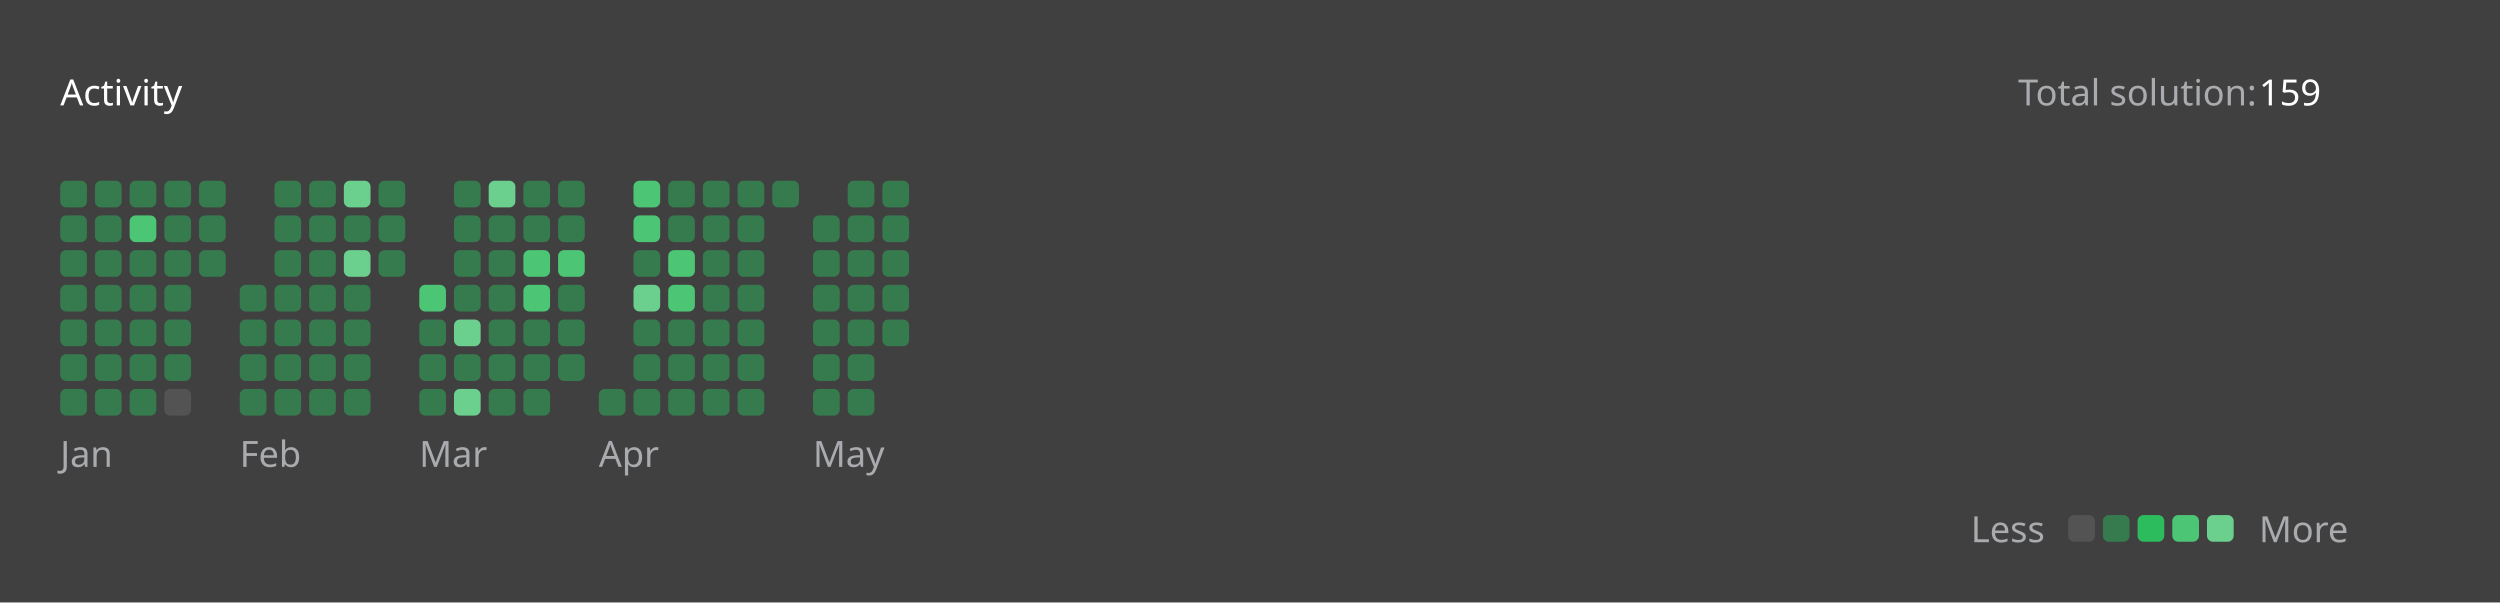
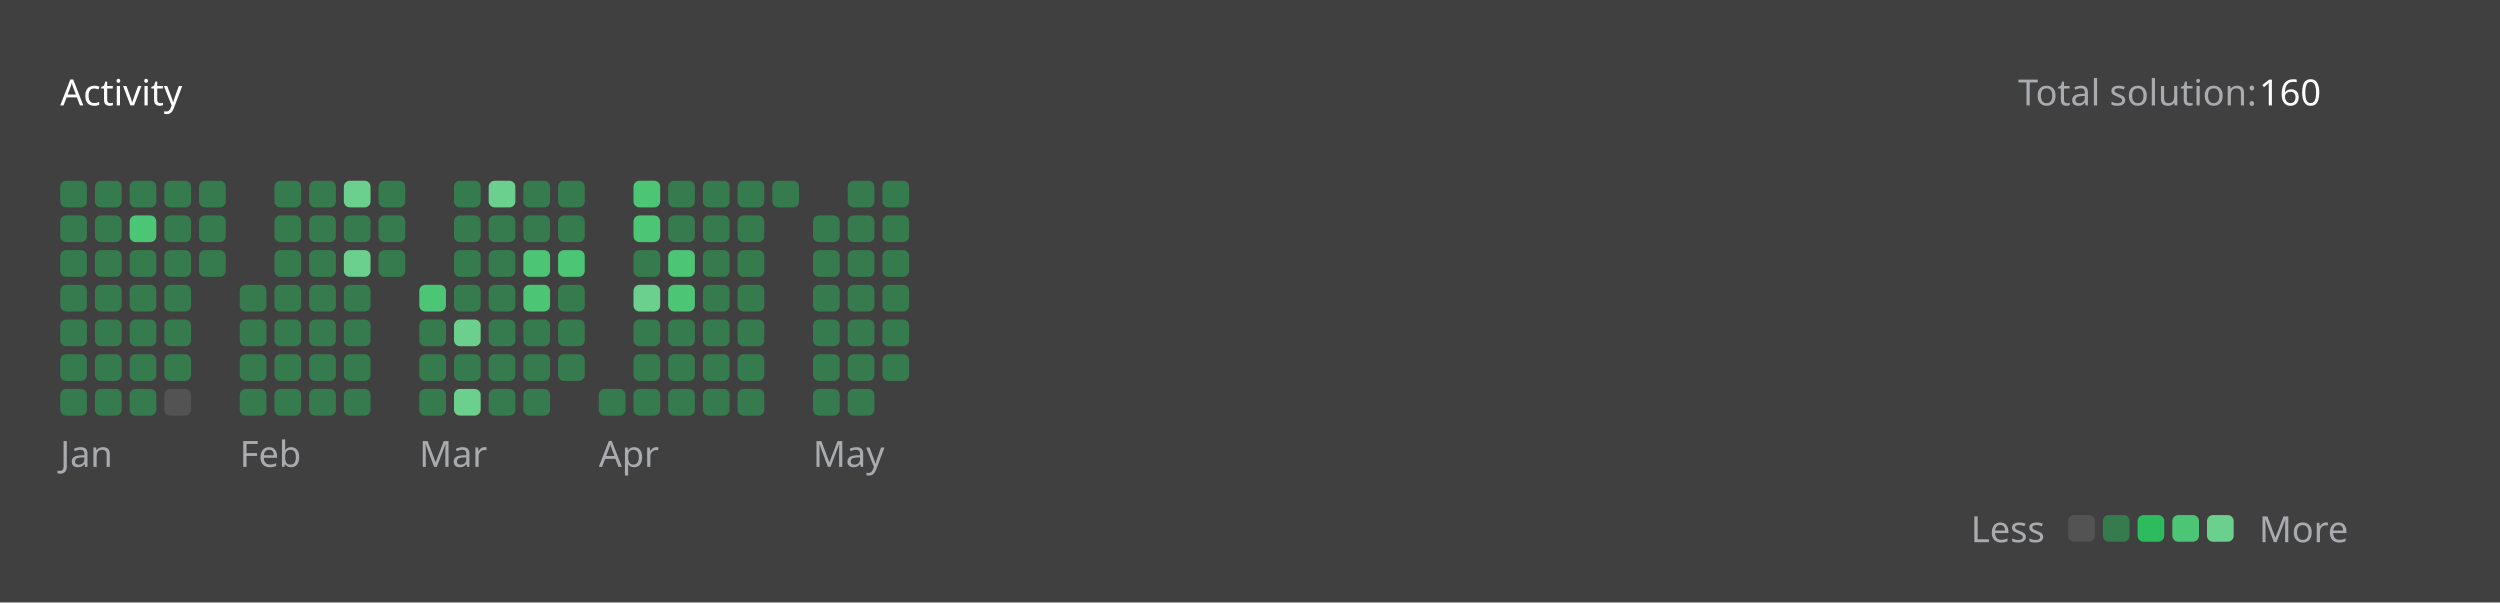
<svg xmlns="http://www.w3.org/2000/svg" version="1.1" height="200" width="830" viewBox="0 0 830 200">
  <style>*{font-family: "Segoe UI", Tahoma, Geneva, Verdana, sans-serif;}</style>
  <style>.title{font-weight: 500;font-size: 1rem;}</style>
  <style>.rotate-90{transform: rotate(-90deg);transform-origin: center;transform-box: fill-box;}</style>
  <style>.state{font-size: .75rem;}</style>
  <style>.light{color: #ffffff;fill: #ffffff;}</style>
  <style>.light-gray{color: #eff2f699;fill: #eff2f699;}</style>
  <style>.dark-gray{color: #ebebf54d;fill: #ebebf54d;}</style>
  <style>.gray{color: #747474;fill: #747474;}</style>
  <style>.orange{color: #ffa116;fill: #ffa116;}</style>
  <style>.background{color: #404040;fill: #404040;}</style>
  <style>.level-1-block{fill: #ffffff1a;}</style>
  <style>.level-2-block{fill: #2cb55d80;}</style>
  <style>.level-3-block{fill: #2cbb5dff;}</style>
  <style>.level-4-block{fill: #4cc575ff;}</style>
  <style>.level-5-block{fill: #6bcf8eff;}</style>
  <rect fill="#404040" x="0" y="0" width="830" height="200" rx="0.5rem" />
  <g text-anchor="start" text-decoration="1" class="title">
    <text x="20" y="35">
      <tspan class="light">Activity</tspan>
      <tspan class="orange" />
    </text>
  </g>
  <g class="state">
    <text x="670" y="35" class="light-gray"> Total solution: </text>
-     <text x="750" y="35" class="light"> 159 </text>
+     <text x="750" y="35" class="light"> 160 </text>
    <text x="678.88" y="180" class="light-gray" text-anchor="end">Less</text>
    <rect x="686.64" y="171" width="8.86" height="8.86" rx="2" ry="2" class="level-1-block" />
    <rect x="698.16" y="171" width="8.86" height="8.86" rx="2" ry="2" class="level-2-block" />
    <rect x="709.68" y="171" width="8.86" height="8.86" rx="2" ry="2" class="level-3-block" />
    <rect x="721.2" y="171" width="8.86" height="8.86" rx="2" ry="2" class="level-4-block" />
    <rect x="732.72" y="171" width="8.86" height="8.86" rx="2" ry="2" class="level-5-block" />
    <text x="750" y="180" class="light-gray">More</text>
  </g>
  <g x="20" y="60">
    <g x="20" y="60">
      <g x="20.0" y="60">
        <rect x="20.0" y="60.0" width="8.86" height="8.86" rx="2" ry="2" class="level-2-block" />
        <rect x="20.0" y="71.52" width="8.86" height="8.86" rx="2" ry="2" class="level-2-block" />
        <rect x="20.0" y="83.04" width="8.86" height="8.86" rx="2" ry="2" class="level-2-block" />
        <rect x="20.0" y="94.56" width="8.86" height="8.86" rx="2" ry="2" class="level-2-block" />
        <rect x="20.0" y="106.08" width="8.86" height="8.86" rx="2" ry="2" class="level-2-block" />
        <rect x="20.0" y="117.6" width="8.86" height="8.86" rx="2" ry="2" class="level-2-block" />
        <rect x="20.0" y="129.12" width="8.86" height="8.86" rx="2" ry="2" class="level-2-block" />
      </g>
      <g x="31.52" y="60">
        <rect x="31.52" y="60.0" width="8.86" height="8.86" rx="2" ry="2" class="level-2-block" />
        <rect x="31.52" y="71.52" width="8.86" height="8.86" rx="2" ry="2" class="level-2-block" />
        <rect x="31.52" y="83.04" width="8.86" height="8.86" rx="2" ry="2" class="level-2-block" />
        <rect x="31.52" y="94.56" width="8.86" height="8.86" rx="2" ry="2" class="level-2-block" />
        <rect x="31.52" y="106.08" width="8.86" height="8.86" rx="2" ry="2" class="level-2-block" />
        <rect x="31.52" y="117.6" width="8.86" height="8.86" rx="2" ry="2" class="level-2-block" />
        <rect x="31.52" y="129.12" width="8.86" height="8.86" rx="2" ry="2" class="level-2-block" />
      </g>
      <g x="43.04" y="60">
        <rect x="43.04" y="60.0" width="8.86" height="8.86" rx="2" ry="2" class="level-2-block" />
        <rect x="43.04" y="71.52" width="8.86" height="8.86" rx="2" ry="2" class="level-4-block" />
        <rect x="43.04" y="83.04" width="8.86" height="8.86" rx="2" ry="2" class="level-2-block" />
        <rect x="43.04" y="94.56" width="8.86" height="8.86" rx="2" ry="2" class="level-2-block" />
        <rect x="43.04" y="106.08" width="8.86" height="8.86" rx="2" ry="2" class="level-2-block" />
        <rect x="43.04" y="117.6" width="8.86" height="8.86" rx="2" ry="2" class="level-2-block" />
        <rect x="43.04" y="129.12" width="8.86" height="8.86" rx="2" ry="2" class="level-2-block" />
      </g>
      <g x="54.56" y="60">
        <rect x="54.56" y="60.0" width="8.86" height="8.86" rx="2" ry="2" class="level-2-block" />
        <rect x="54.56" y="71.52" width="8.86" height="8.86" rx="2" ry="2" class="level-2-block" />
        <rect x="54.56" y="83.04" width="8.86" height="8.86" rx="2" ry="2" class="level-2-block" />
        <rect x="54.56" y="94.56" width="8.86" height="8.86" rx="2" ry="2" class="level-2-block" />
        <rect x="54.56" y="106.08" width="8.86" height="8.86" rx="2" ry="2" class="level-2-block" />
        <rect x="54.56" y="117.6" width="8.86" height="8.86" rx="2" ry="2" class="level-2-block" />
        <rect x="54.56" y="129.12" width="8.86" height="8.86" rx="2" ry="2" class="level-1-block" />
      </g>
      <g x="66.08" y="60">
        <rect x="66.08" y="60.0" width="8.86" height="8.86" rx="2" ry="2" class="level-2-block" />
        <rect x="66.08" y="71.52" width="8.86" height="8.86" rx="2" ry="2" class="level-2-block" />
        <rect x="66.08" y="83.04" width="8.86" height="8.86" rx="2" ry="2" class="level-2-block" />
      </g>
      <text x="20.0" y="155" class="light-gray state">Jan</text>
    </g>
  </g>
  <g x="79.6" y="60">
    <g x="79.6" y="60">
      <g x="79.6" y="60">
        <rect x="79.6" y="94.56" width="8.86" height="8.86" rx="2" ry="2" class="level-2-block" />
        <rect x="79.6" y="106.08" width="8.86" height="8.86" rx="2" ry="2" class="level-2-block" />
        <rect x="79.6" y="117.6" width="8.86" height="8.86" rx="2" ry="2" class="level-2-block" />
        <rect x="79.6" y="129.12" width="8.86" height="8.86" rx="2" ry="2" class="level-2-block" />
      </g>
      <g x="91.12" y="60">
        <rect x="91.12" y="60.0" width="8.86" height="8.86" rx="2" ry="2" class="level-2-block" />
        <rect x="91.12" y="71.52" width="8.86" height="8.86" rx="2" ry="2" class="level-2-block" />
        <rect x="91.12" y="83.04" width="8.86" height="8.86" rx="2" ry="2" class="level-2-block" />
        <rect x="91.12" y="94.56" width="8.86" height="8.86" rx="2" ry="2" class="level-2-block" />
        <rect x="91.12" y="106.08" width="8.86" height="8.86" rx="2" ry="2" class="level-2-block" />
        <rect x="91.12" y="117.6" width="8.86" height="8.86" rx="2" ry="2" class="level-2-block" />
        <rect x="91.12" y="129.12" width="8.86" height="8.86" rx="2" ry="2" class="level-2-block" />
      </g>
      <g x="102.64" y="60">
        <rect x="102.64" y="60.0" width="8.86" height="8.86" rx="2" ry="2" class="level-2-block" />
        <rect x="102.64" y="71.52" width="8.86" height="8.86" rx="2" ry="2" class="level-2-block" />
        <rect x="102.64" y="83.04" width="8.86" height="8.86" rx="2" ry="2" class="level-2-block" />
        <rect x="102.64" y="94.56" width="8.86" height="8.86" rx="2" ry="2" class="level-2-block" />
        <rect x="102.64" y="106.08" width="8.86" height="8.86" rx="2" ry="2" class="level-2-block" />
        <rect x="102.64" y="117.6" width="8.86" height="8.86" rx="2" ry="2" class="level-2-block" />
        <rect x="102.64" y="129.12" width="8.86" height="8.86" rx="2" ry="2" class="level-2-block" />
      </g>
      <g x="114.16" y="60">
        <rect x="114.16" y="60.0" width="8.86" height="8.86" rx="2" ry="2" class="level-5-block" />
        <rect x="114.16" y="71.52" width="8.86" height="8.86" rx="2" ry="2" class="level-2-block" />
        <rect x="114.16" y="83.04" width="8.86" height="8.86" rx="2" ry="2" class="level-5-block" />
        <rect x="114.16" y="94.56" width="8.86" height="8.86" rx="2" ry="2" class="level-2-block" />
        <rect x="114.16" y="106.08" width="8.86" height="8.86" rx="2" ry="2" class="level-2-block" />
        <rect x="114.16" y="117.6" width="8.86" height="8.86" rx="2" ry="2" class="level-2-block" />
        <rect x="114.16" y="129.12" width="8.86" height="8.86" rx="2" ry="2" class="level-2-block" />
      </g>
      <g x="125.68" y="60">
        <rect x="125.68" y="60.0" width="8.86" height="8.86" rx="2" ry="2" class="level-2-block" />
        <rect x="125.68" y="71.52" width="8.86" height="8.86" rx="2" ry="2" class="level-2-block" />
        <rect x="125.68" y="83.04" width="8.86" height="8.86" rx="2" ry="2" class="level-2-block" />
      </g>
      <text x="79.6" y="155" class="light-gray state">Feb</text>
    </g>
  </g>
  <g x="139.2" y="60">
    <g x="139.2" y="60">
      <g x="139.2" y="60">
        <rect x="139.2" y="94.56" width="8.86" height="8.86" rx="2" ry="2" class="level-4-block" />
        <rect x="139.2" y="106.08" width="8.86" height="8.86" rx="2" ry="2" class="level-2-block" />
        <rect x="139.2" y="117.6" width="8.86" height="8.86" rx="2" ry="2" class="level-2-block" />
        <rect x="139.2" y="129.12" width="8.86" height="8.86" rx="2" ry="2" class="level-2-block" />
      </g>
      <g x="150.72" y="60">
        <rect x="150.72" y="60.0" width="8.86" height="8.86" rx="2" ry="2" class="level-2-block" />
        <rect x="150.72" y="71.52" width="8.86" height="8.86" rx="2" ry="2" class="level-2-block" />
        <rect x="150.72" y="83.04" width="8.86" height="8.86" rx="2" ry="2" class="level-2-block" />
        <rect x="150.72" y="94.56" width="8.86" height="8.86" rx="2" ry="2" class="level-2-block" />
        <rect x="150.72" y="106.08" width="8.86" height="8.86" rx="2" ry="2" class="level-5-block" />
        <rect x="150.72" y="117.6" width="8.86" height="8.86" rx="2" ry="2" class="level-2-block" />
        <rect x="150.72" y="129.12" width="8.86" height="8.86" rx="2" ry="2" class="level-5-block" />
      </g>
      <g x="162.24" y="60">
        <rect x="162.24" y="60.0" width="8.86" height="8.86" rx="2" ry="2" class="level-5-block" />
        <rect x="162.24" y="71.52" width="8.86" height="8.86" rx="2" ry="2" class="level-2-block" />
        <rect x="162.24" y="83.04" width="8.86" height="8.86" rx="2" ry="2" class="level-2-block" />
        <rect x="162.24" y="94.56" width="8.86" height="8.86" rx="2" ry="2" class="level-2-block" />
        <rect x="162.24" y="106.08" width="8.86" height="8.86" rx="2" ry="2" class="level-2-block" />
        <rect x="162.24" y="117.6" width="8.86" height="8.86" rx="2" ry="2" class="level-2-block" />
        <rect x="162.24" y="129.12" width="8.86" height="8.86" rx="2" ry="2" class="level-2-block" />
      </g>
      <g x="173.76" y="60">
        <rect x="173.76" y="60.0" width="8.86" height="8.86" rx="2" ry="2" class="level-2-block" />
        <rect x="173.76" y="71.52" width="8.86" height="8.86" rx="2" ry="2" class="level-2-block" />
        <rect x="173.76" y="83.04" width="8.86" height="8.86" rx="2" ry="2" class="level-4-block" />
        <rect x="173.76" y="94.56" width="8.86" height="8.86" rx="2" ry="2" class="level-4-block" />
        <rect x="173.76" y="106.08" width="8.86" height="8.86" rx="2" ry="2" class="level-2-block" />
        <rect x="173.76" y="117.6" width="8.86" height="8.86" rx="2" ry="2" class="level-2-block" />
        <rect x="173.76" y="129.12" width="8.86" height="8.86" rx="2" ry="2" class="level-2-block" />
      </g>
      <g x="185.28" y="60">
        <rect x="185.28" y="60.0" width="8.86" height="8.86" rx="2" ry="2" class="level-2-block" />
        <rect x="185.28" y="71.52" width="8.86" height="8.86" rx="2" ry="2" class="level-2-block" />
        <rect x="185.28" y="83.04" width="8.86" height="8.86" rx="2" ry="2" class="level-4-block" />
        <rect x="185.28" y="94.56" width="8.86" height="8.86" rx="2" ry="2" class="level-2-block" />
        <rect x="185.28" y="106.08" width="8.86" height="8.86" rx="2" ry="2" class="level-2-block" />
        <rect x="185.28" y="117.6" width="8.86" height="8.86" rx="2" ry="2" class="level-2-block" />
      </g>
      <text x="139.2" y="155" class="light-gray state">Mar</text>
    </g>
  </g>
  <g x="198.8" y="60">
    <g x="198.8" y="60">
      <g x="198.8" y="60">
        <rect x="198.8" y="129.12" width="8.86" height="8.86" rx="2" ry="2" class="level-2-block" />
      </g>
      <g x="210.32" y="60">
        <rect x="210.32" y="60.0" width="8.86" height="8.86" rx="2" ry="2" class="level-4-block" />
        <rect x="210.32" y="71.52" width="8.86" height="8.86" rx="2" ry="2" class="level-4-block" />
        <rect x="210.32" y="83.04" width="8.86" height="8.86" rx="2" ry="2" class="level-2-block" />
        <rect x="210.32" y="94.56" width="8.86" height="8.86" rx="2" ry="2" class="level-5-block" />
        <rect x="210.32" y="106.08" width="8.86" height="8.86" rx="2" ry="2" class="level-2-block" />
        <rect x="210.32" y="117.6" width="8.86" height="8.86" rx="2" ry="2" class="level-2-block" />
        <rect x="210.32" y="129.12" width="8.86" height="8.86" rx="2" ry="2" class="level-2-block" />
      </g>
      <g x="221.84" y="60">
        <rect x="221.84" y="60.0" width="8.86" height="8.86" rx="2" ry="2" class="level-2-block" />
        <rect x="221.84" y="71.52" width="8.86" height="8.86" rx="2" ry="2" class="level-2-block" />
        <rect x="221.84" y="83.04" width="8.86" height="8.86" rx="2" ry="2" class="level-4-block" />
        <rect x="221.84" y="94.56" width="8.86" height="8.86" rx="2" ry="2" class="level-4-block" />
        <rect x="221.84" y="106.08" width="8.86" height="8.86" rx="2" ry="2" class="level-2-block" />
        <rect x="221.84" y="117.6" width="8.86" height="8.86" rx="2" ry="2" class="level-2-block" />
        <rect x="221.84" y="129.12" width="8.86" height="8.86" rx="2" ry="2" class="level-2-block" />
      </g>
      <g x="233.36" y="60">
        <rect x="233.36" y="60.0" width="8.86" height="8.86" rx="2" ry="2" class="level-2-block" />
        <rect x="233.36" y="71.52" width="8.86" height="8.86" rx="2" ry="2" class="level-2-block" />
        <rect x="233.36" y="83.04" width="8.86" height="8.86" rx="2" ry="2" class="level-2-block" />
        <rect x="233.36" y="94.56" width="8.86" height="8.86" rx="2" ry="2" class="level-2-block" />
        <rect x="233.36" y="106.08" width="8.86" height="8.86" rx="2" ry="2" class="level-2-block" />
        <rect x="233.36" y="117.6" width="8.86" height="8.86" rx="2" ry="2" class="level-2-block" />
        <rect x="233.36" y="129.12" width="8.86" height="8.86" rx="2" ry="2" class="level-2-block" />
      </g>
      <g x="244.88" y="60">
        <rect x="244.88" y="60.0" width="8.86" height="8.86" rx="2" ry="2" class="level-2-block" />
        <rect x="244.88" y="71.52" width="8.86" height="8.86" rx="2" ry="2" class="level-2-block" />
        <rect x="244.88" y="83.04" width="8.86" height="8.86" rx="2" ry="2" class="level-2-block" />
        <rect x="244.88" y="94.56" width="8.86" height="8.86" rx="2" ry="2" class="level-2-block" />
        <rect x="244.88" y="106.08" width="8.86" height="8.86" rx="2" ry="2" class="level-2-block" />
        <rect x="244.88" y="117.6" width="8.86" height="8.86" rx="2" ry="2" class="level-2-block" />
        <rect x="244.88" y="129.12" width="8.86" height="8.86" rx="2" ry="2" class="level-2-block" />
      </g>
      <g x="256.4" y="60">
        <rect x="256.4" y="60.0" width="8.86" height="8.86" rx="2" ry="2" class="level-2-block" />
      </g>
      <text x="198.8" y="155" class="light-gray state">Apr</text>
    </g>
  </g>
  <g x="269.92" y="60">
    <g x="269.92" y="60">
      <g x="269.92" y="60">
        <rect x="269.92" y="71.52" width="8.86" height="8.86" rx="2" ry="2" class="level-2-block" />
        <rect x="269.92" y="83.04" width="8.86" height="8.86" rx="2" ry="2" class="level-2-block" />
        <rect x="269.92" y="94.56" width="8.86" height="8.86" rx="2" ry="2" class="level-2-block" />
        <rect x="269.92" y="106.08" width="8.86" height="8.86" rx="2" ry="2" class="level-2-block" />
        <rect x="269.92" y="117.6" width="8.86" height="8.86" rx="2" ry="2" class="level-2-block" />
        <rect x="269.92" y="129.12" width="8.86" height="8.86" rx="2" ry="2" class="level-2-block" />
      </g>
      <g x="281.44" y="60">
        <rect x="281.44" y="60.0" width="8.86" height="8.86" rx="2" ry="2" class="level-2-block" />
        <rect x="281.44" y="71.52" width="8.86" height="8.86" rx="2" ry="2" class="level-2-block" />
        <rect x="281.44" y="83.04" width="8.86" height="8.86" rx="2" ry="2" class="level-2-block" />
        <rect x="281.44" y="94.56" width="8.86" height="8.86" rx="2" ry="2" class="level-2-block" />
        <rect x="281.44" y="106.08" width="8.86" height="8.86" rx="2" ry="2" class="level-2-block" />
        <rect x="281.44" y="117.6" width="8.86" height="8.86" rx="2" ry="2" class="level-2-block" />
        <rect x="281.44" y="129.12" width="8.86" height="8.86" rx="2" ry="2" class="level-2-block" />
      </g>
      <g x="292.96" y="60">
        <rect x="292.96" y="60.0" width="8.86" height="8.86" rx="2" ry="2" class="level-2-block" />
        <rect x="292.96" y="71.52" width="8.86" height="8.86" rx="2" ry="2" class="level-2-block" />
        <rect x="292.96" y="83.04" width="8.86" height="8.86" rx="2" ry="2" class="level-2-block" />
        <rect x="292.96" y="94.56" width="8.86" height="8.86" rx="2" ry="2" class="level-2-block" />
        <rect x="292.96" y="106.08" width="8.86" height="8.86" rx="2" ry="2" class="level-2-block" />
+         <rect x="292.96" y="117.6" width="8.86" height="8.86" rx="2" ry="2" class="level-2-block" />
      </g>
      <text x="269.92" y="155" class="light-gray state">May</text>
    </g>
  </g>
</svg>
